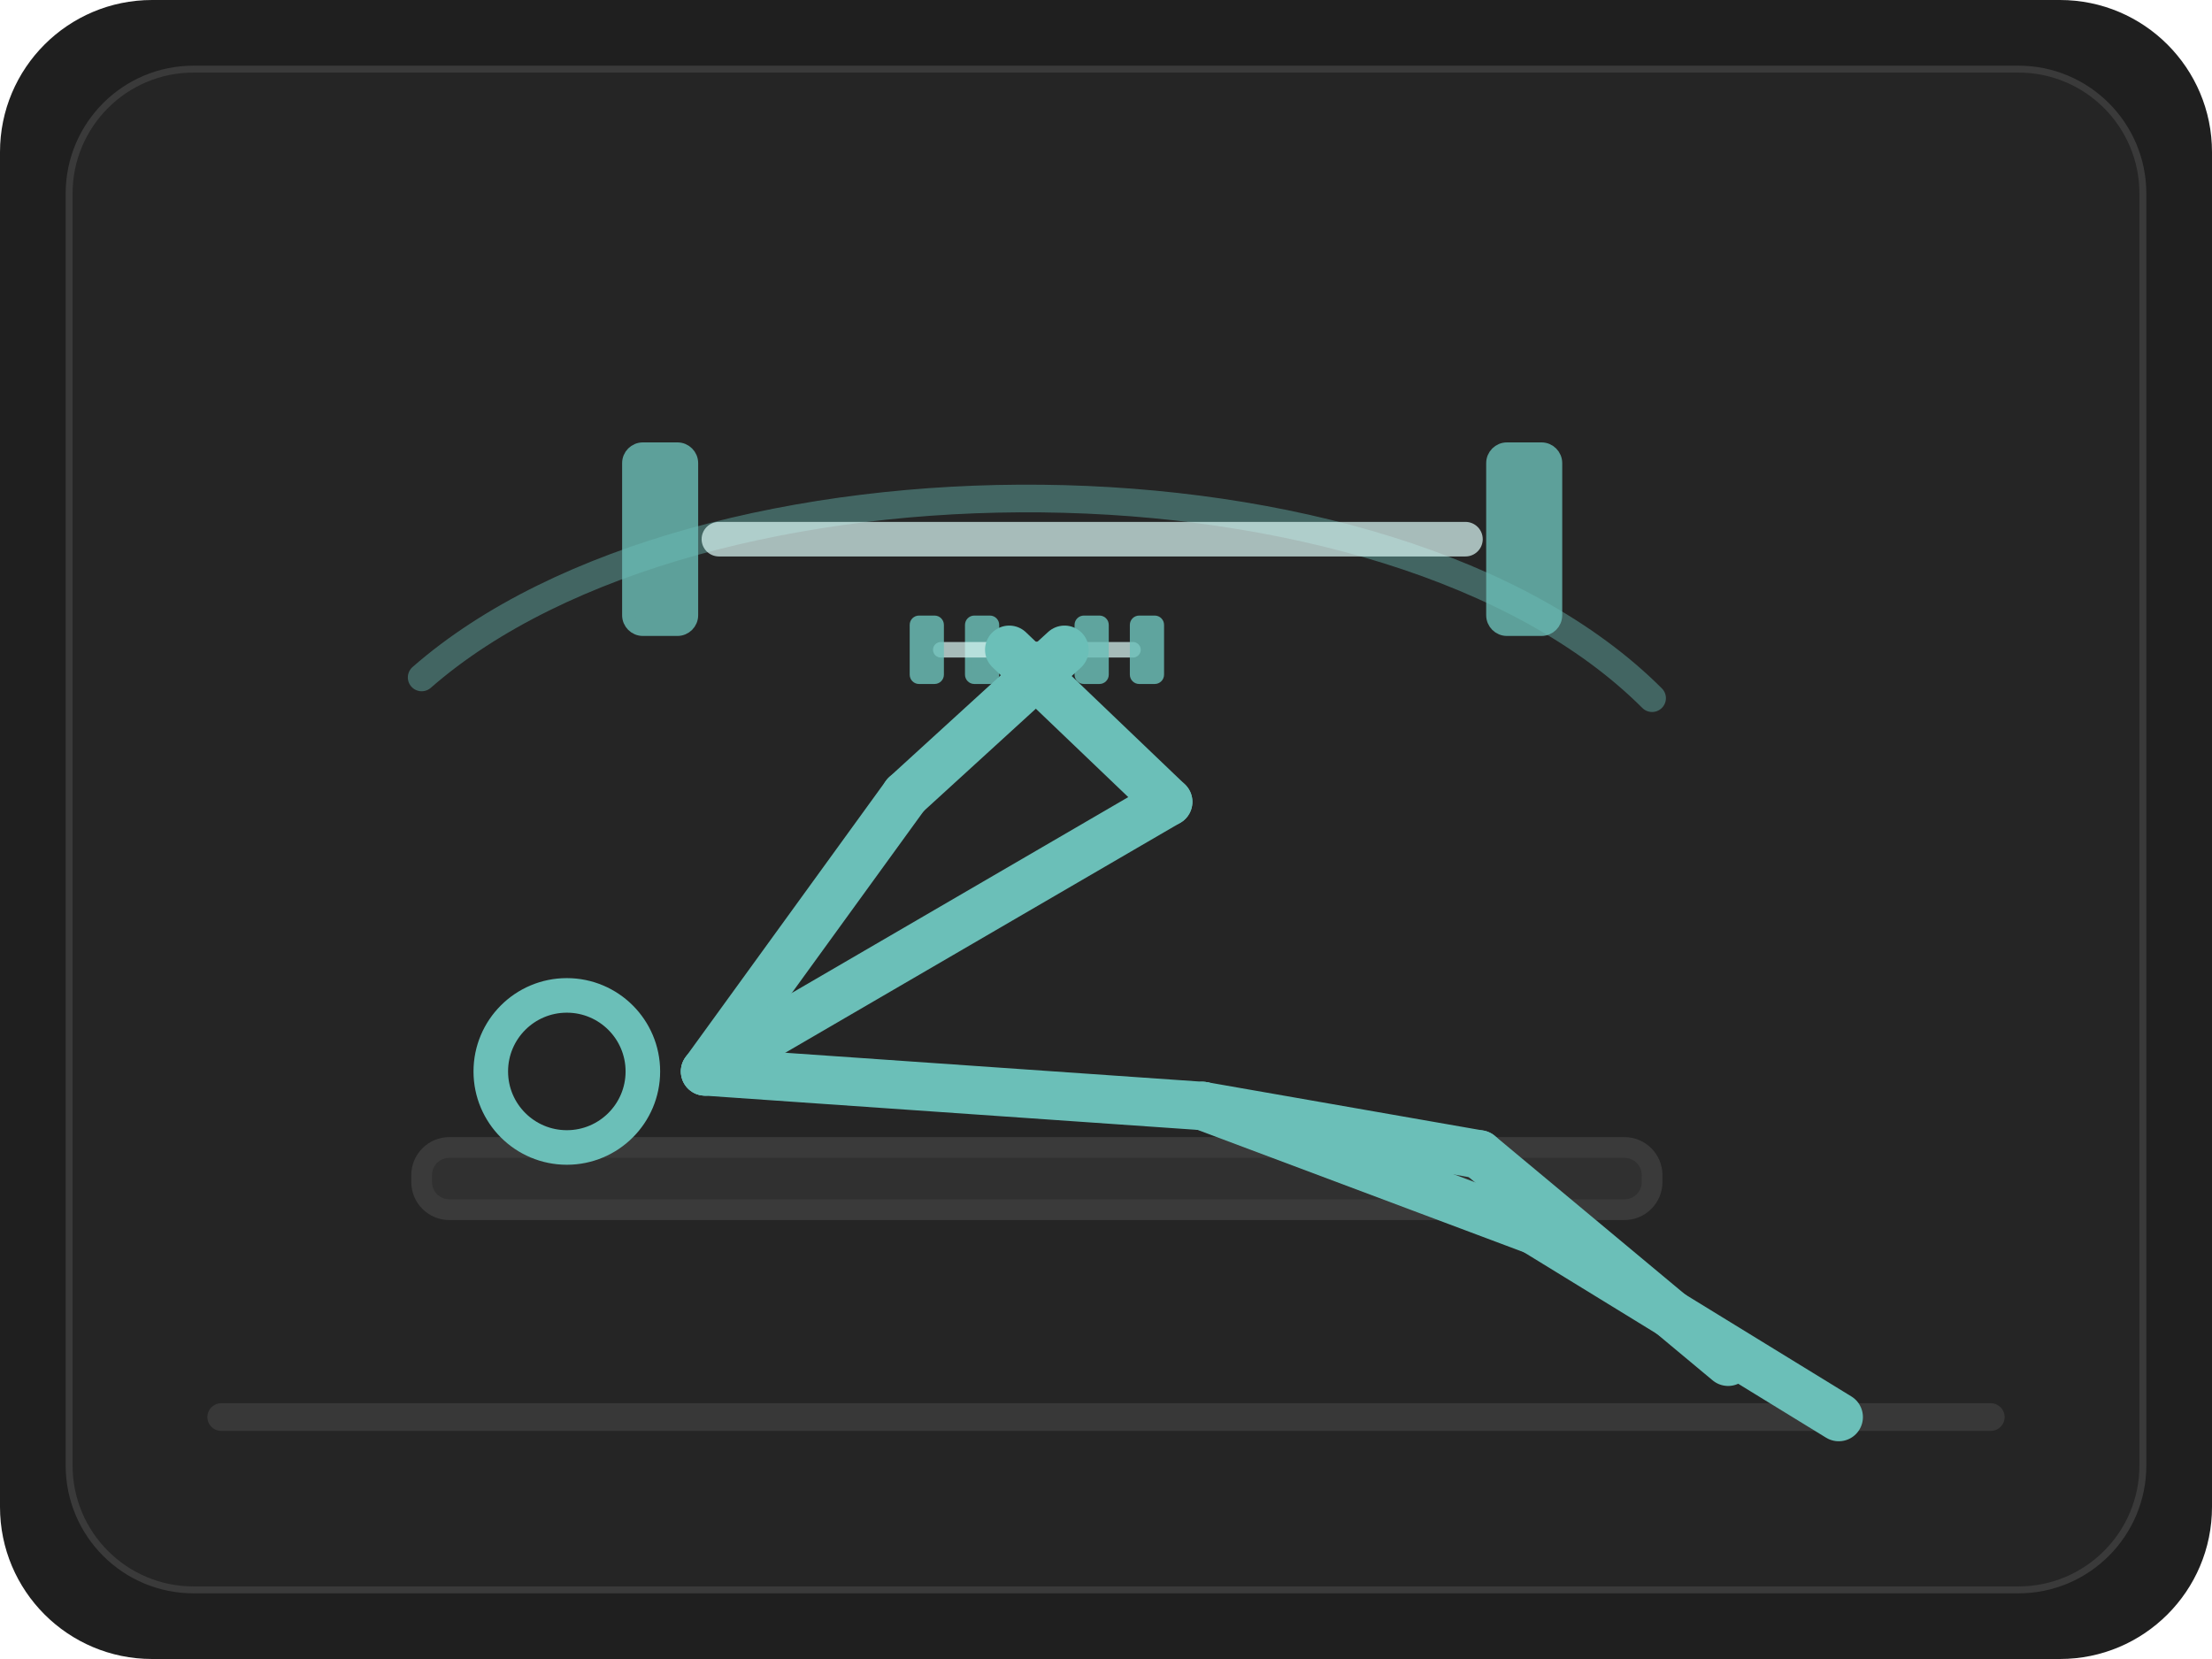
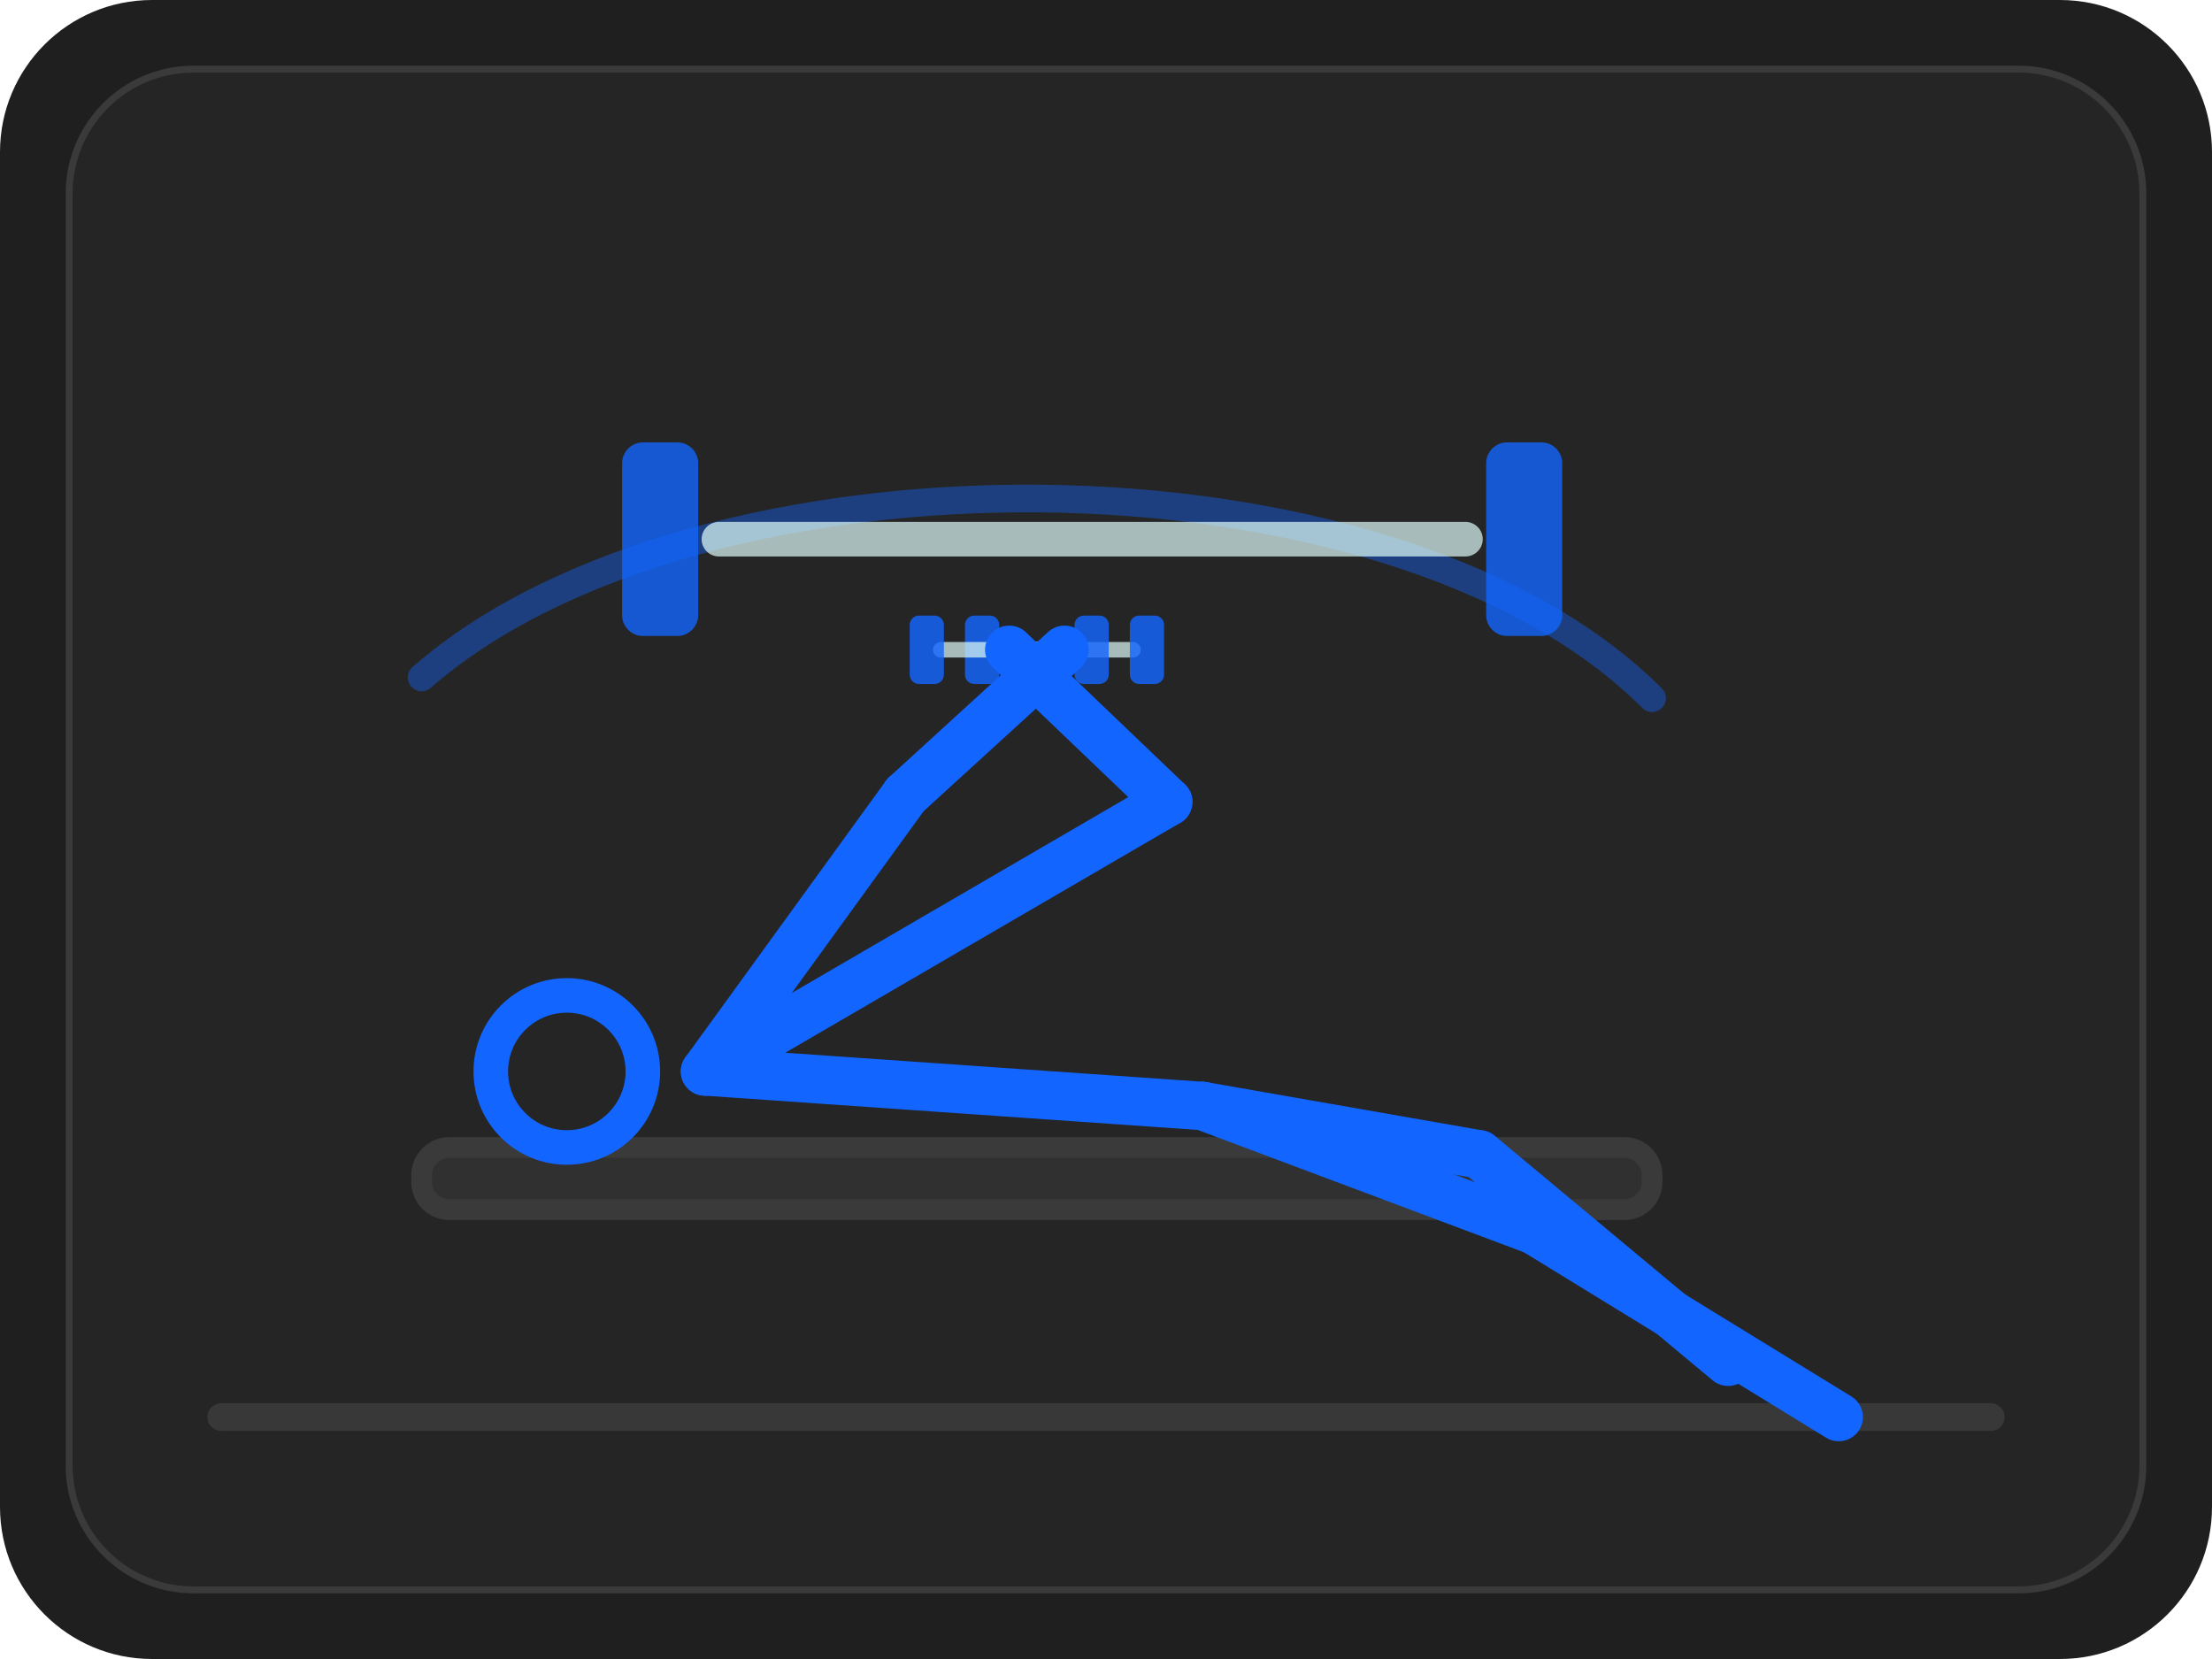
<svg xmlns="http://www.w3.org/2000/svg" width="320" height="240" viewBox="0 0 320 240" fill="none">
  <rect width="320" height="240" rx="22" fill="#1f1f1f" />
  <rect x="10" y="10" width="300" height="220" rx="18" fill="#252525" stroke="#3a3a3a" />
  <line x1="32" y1="205" x2="288" y2="205" stroke="#3a3a3a" stroke-width="4" stroke-linecap="round" opacity="0.9" />
  <rect x="61" y="166" width="178" height="9" rx="4" fill="#303030" stroke="#3a3a3a" stroke-width="3" opacity="1" />
  <g transform="translate(154 94) rotate(0) scale(0.45)">
    <line x1="-22" y1="0" x2="22" y2="0" stroke="#d9f7f4" stroke-width="5" stroke-linecap="round" opacity="0.72" />
-     <rect x="-31" y="-10" width="9" height="20" rx="2" fill="#6bbfb8" stroke="#6bbfb8" stroke-width="2" opacity="0.82" />
-     <rect x="22" y="-10" width="9" height="20" rx="2" fill="#6bbfb8" stroke="#6bbfb8" stroke-width="2" opacity="0.82" />
+     <rect x="-31" y="-10" width="9" height="20" rx="2" fill="#1265fe" stroke="#1265fe" stroke-width="2" opacity="0.82" />
+     <rect x="22" y="-10" width="9" height="20" rx="2" fill="#1265fe" stroke="#1265fe" stroke-width="2" opacity="0.82" />
  </g>
  <g transform="translate(146 94) rotate(0) scale(0.45)">
    <line x1="-22" y1="0" x2="22" y2="0" stroke="#d9f7f4" stroke-width="5" stroke-linecap="round" opacity="0.72" />
-     <rect x="-31" y="-10" width="9" height="20" rx="2" fill="#6bbfb8" stroke="#6bbfb8" stroke-width="2" opacity="0.82" />
-     <rect x="22" y="-10" width="9" height="20" rx="2" fill="#6bbfb8" stroke="#6bbfb8" stroke-width="2" opacity="0.82" />
+     <rect x="-31" y="-10" width="9" height="20" rx="2" fill="#1265fe" stroke="#1265fe" stroke-width="2" opacity="0.82" />
+     <rect x="22" y="-10" width="9" height="20" rx="2" fill="#1265fe" stroke="#1265fe" stroke-width="2" opacity="0.82" />
  </g>
-   <path d="M61 98 C101 63 201 63 239 101" fill="none" stroke="#6bbfb8" stroke-width="4" stroke-linecap="round" stroke-linejoin="round" opacity="0.42" />
-   <circle cx="82" cy="155" r="11" fill="#252525" stroke="#6bbfb8" stroke-width="5" />
-   <line x1="102" y1="155" x2="174" y2="160" stroke="#6bbfb8" stroke-width="7" stroke-linecap="round" opacity="1" />
-   <line x1="102" y1="155" x2="131" y2="115" stroke="#6bbfb8" stroke-width="7" stroke-linecap="round" opacity="1" />
-   <line x1="131" y1="115" x2="154" y2="94" stroke="#6bbfb8" stroke-width="7" stroke-linecap="round" opacity="1" />
-   <line x1="102" y1="155" x2="169" y2="116" stroke="#6bbfb8" stroke-width="7" stroke-linecap="round" opacity="1" />
-   <line x1="169" y1="116" x2="146" y2="94" stroke="#6bbfb8" stroke-width="7" stroke-linecap="round" opacity="1" />
-   <line x1="174" y1="160" x2="214" y2="167" stroke="#6bbfb8" stroke-width="7" stroke-linecap="round" opacity="1" />
-   <line x1="214" y1="167" x2="250" y2="197" stroke="#6bbfb8" stroke-width="7" stroke-linecap="round" opacity="1" />
-   <line x1="174" y1="160" x2="222" y2="178" stroke="#6bbfb8" stroke-width="7" stroke-linecap="round" opacity="1" />
-   <line x1="222" y1="178" x2="266" y2="205" stroke="#6bbfb8" stroke-width="7" stroke-linecap="round" opacity="1" />
+   <path d="M61 98 C101 63 201 63 239 101" fill="none" stroke="#1265fe" stroke-width="4" stroke-linecap="round" stroke-linejoin="round" opacity="0.42" />
+   <circle cx="82" cy="155" r="11" fill="#252525" stroke="#1265fe" stroke-width="5" />
+   <line x1="102" y1="155" x2="174" y2="160" stroke="#1265fe" stroke-width="7" stroke-linecap="round" opacity="1" />
+   <line x1="102" y1="155" x2="131" y2="115" stroke="#1265fe" stroke-width="7" stroke-linecap="round" opacity="1" />
+   <line x1="131" y1="115" x2="154" y2="94" stroke="#1265fe" stroke-width="7" stroke-linecap="round" opacity="1" />
+   <line x1="102" y1="155" x2="169" y2="116" stroke="#1265fe" stroke-width="7" stroke-linecap="round" opacity="1" />
+   <line x1="169" y1="116" x2="146" y2="94" stroke="#1265fe" stroke-width="7" stroke-linecap="round" opacity="1" />
+   <line x1="174" y1="160" x2="214" y2="167" stroke="#1265fe" stroke-width="7" stroke-linecap="round" opacity="1" />
+   <line x1="214" y1="167" x2="250" y2="197" stroke="#1265fe" stroke-width="7" stroke-linecap="round" opacity="1" />
+   <line x1="174" y1="160" x2="222" y2="178" stroke="#1265fe" stroke-width="7" stroke-linecap="round" opacity="1" />
+   <line x1="222" y1="178" x2="266" y2="205" stroke="#1265fe" stroke-width="7" stroke-linecap="round" opacity="1" />
  <line x1="104" y1="78" x2="212" y2="78" stroke="#d9f7f4" stroke-width="5" stroke-linecap="round" opacity="0.72" />
-   <rect x="91" y="65" width="9" height="26" rx="2" fill="#6bbfb8" stroke="#6bbfb8" stroke-width="2" opacity="0.8" />
-   <rect x="216" y="65" width="9" height="26" rx="2" fill="#6bbfb8" stroke="#6bbfb8" stroke-width="2" opacity="0.8" />
+   <rect x="91" y="65" width="9" height="26" rx="2" fill="#1265fe" stroke="#1265fe" stroke-width="2" opacity="0.8" />
+   <rect x="216" y="65" width="9" height="26" rx="2" fill="#1265fe" stroke="#1265fe" stroke-width="2" opacity="0.8" />
</svg>
